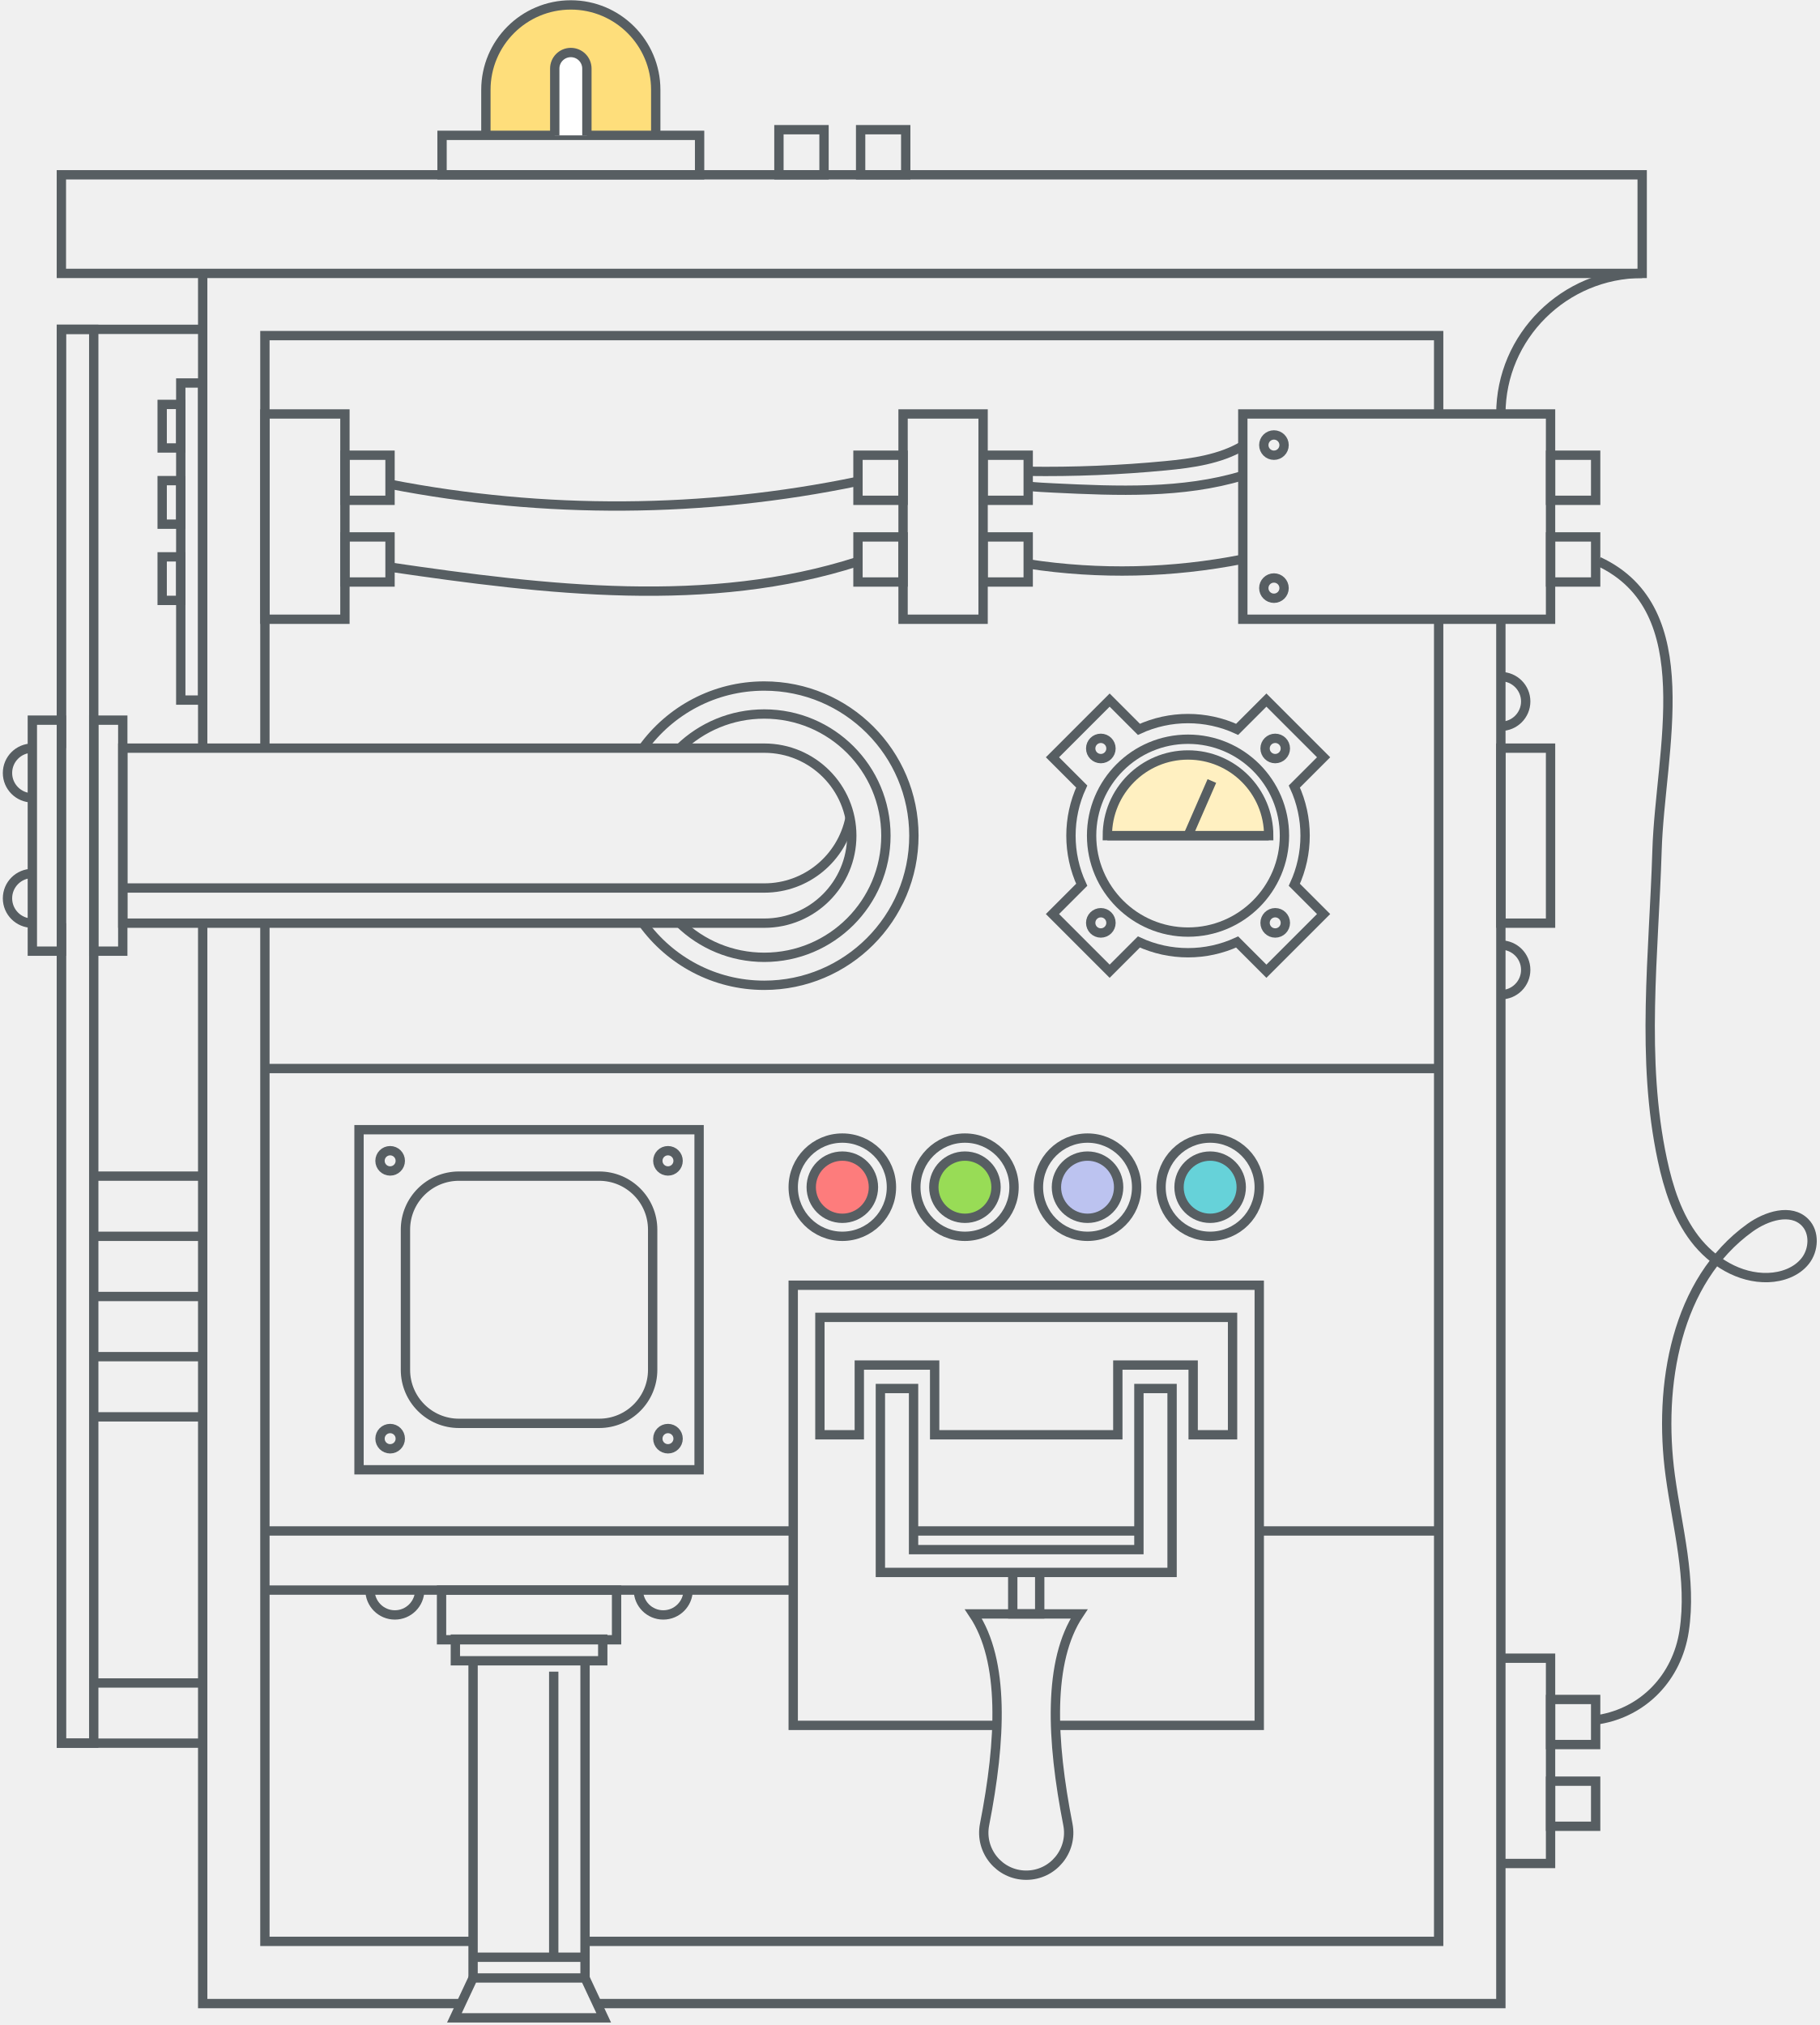
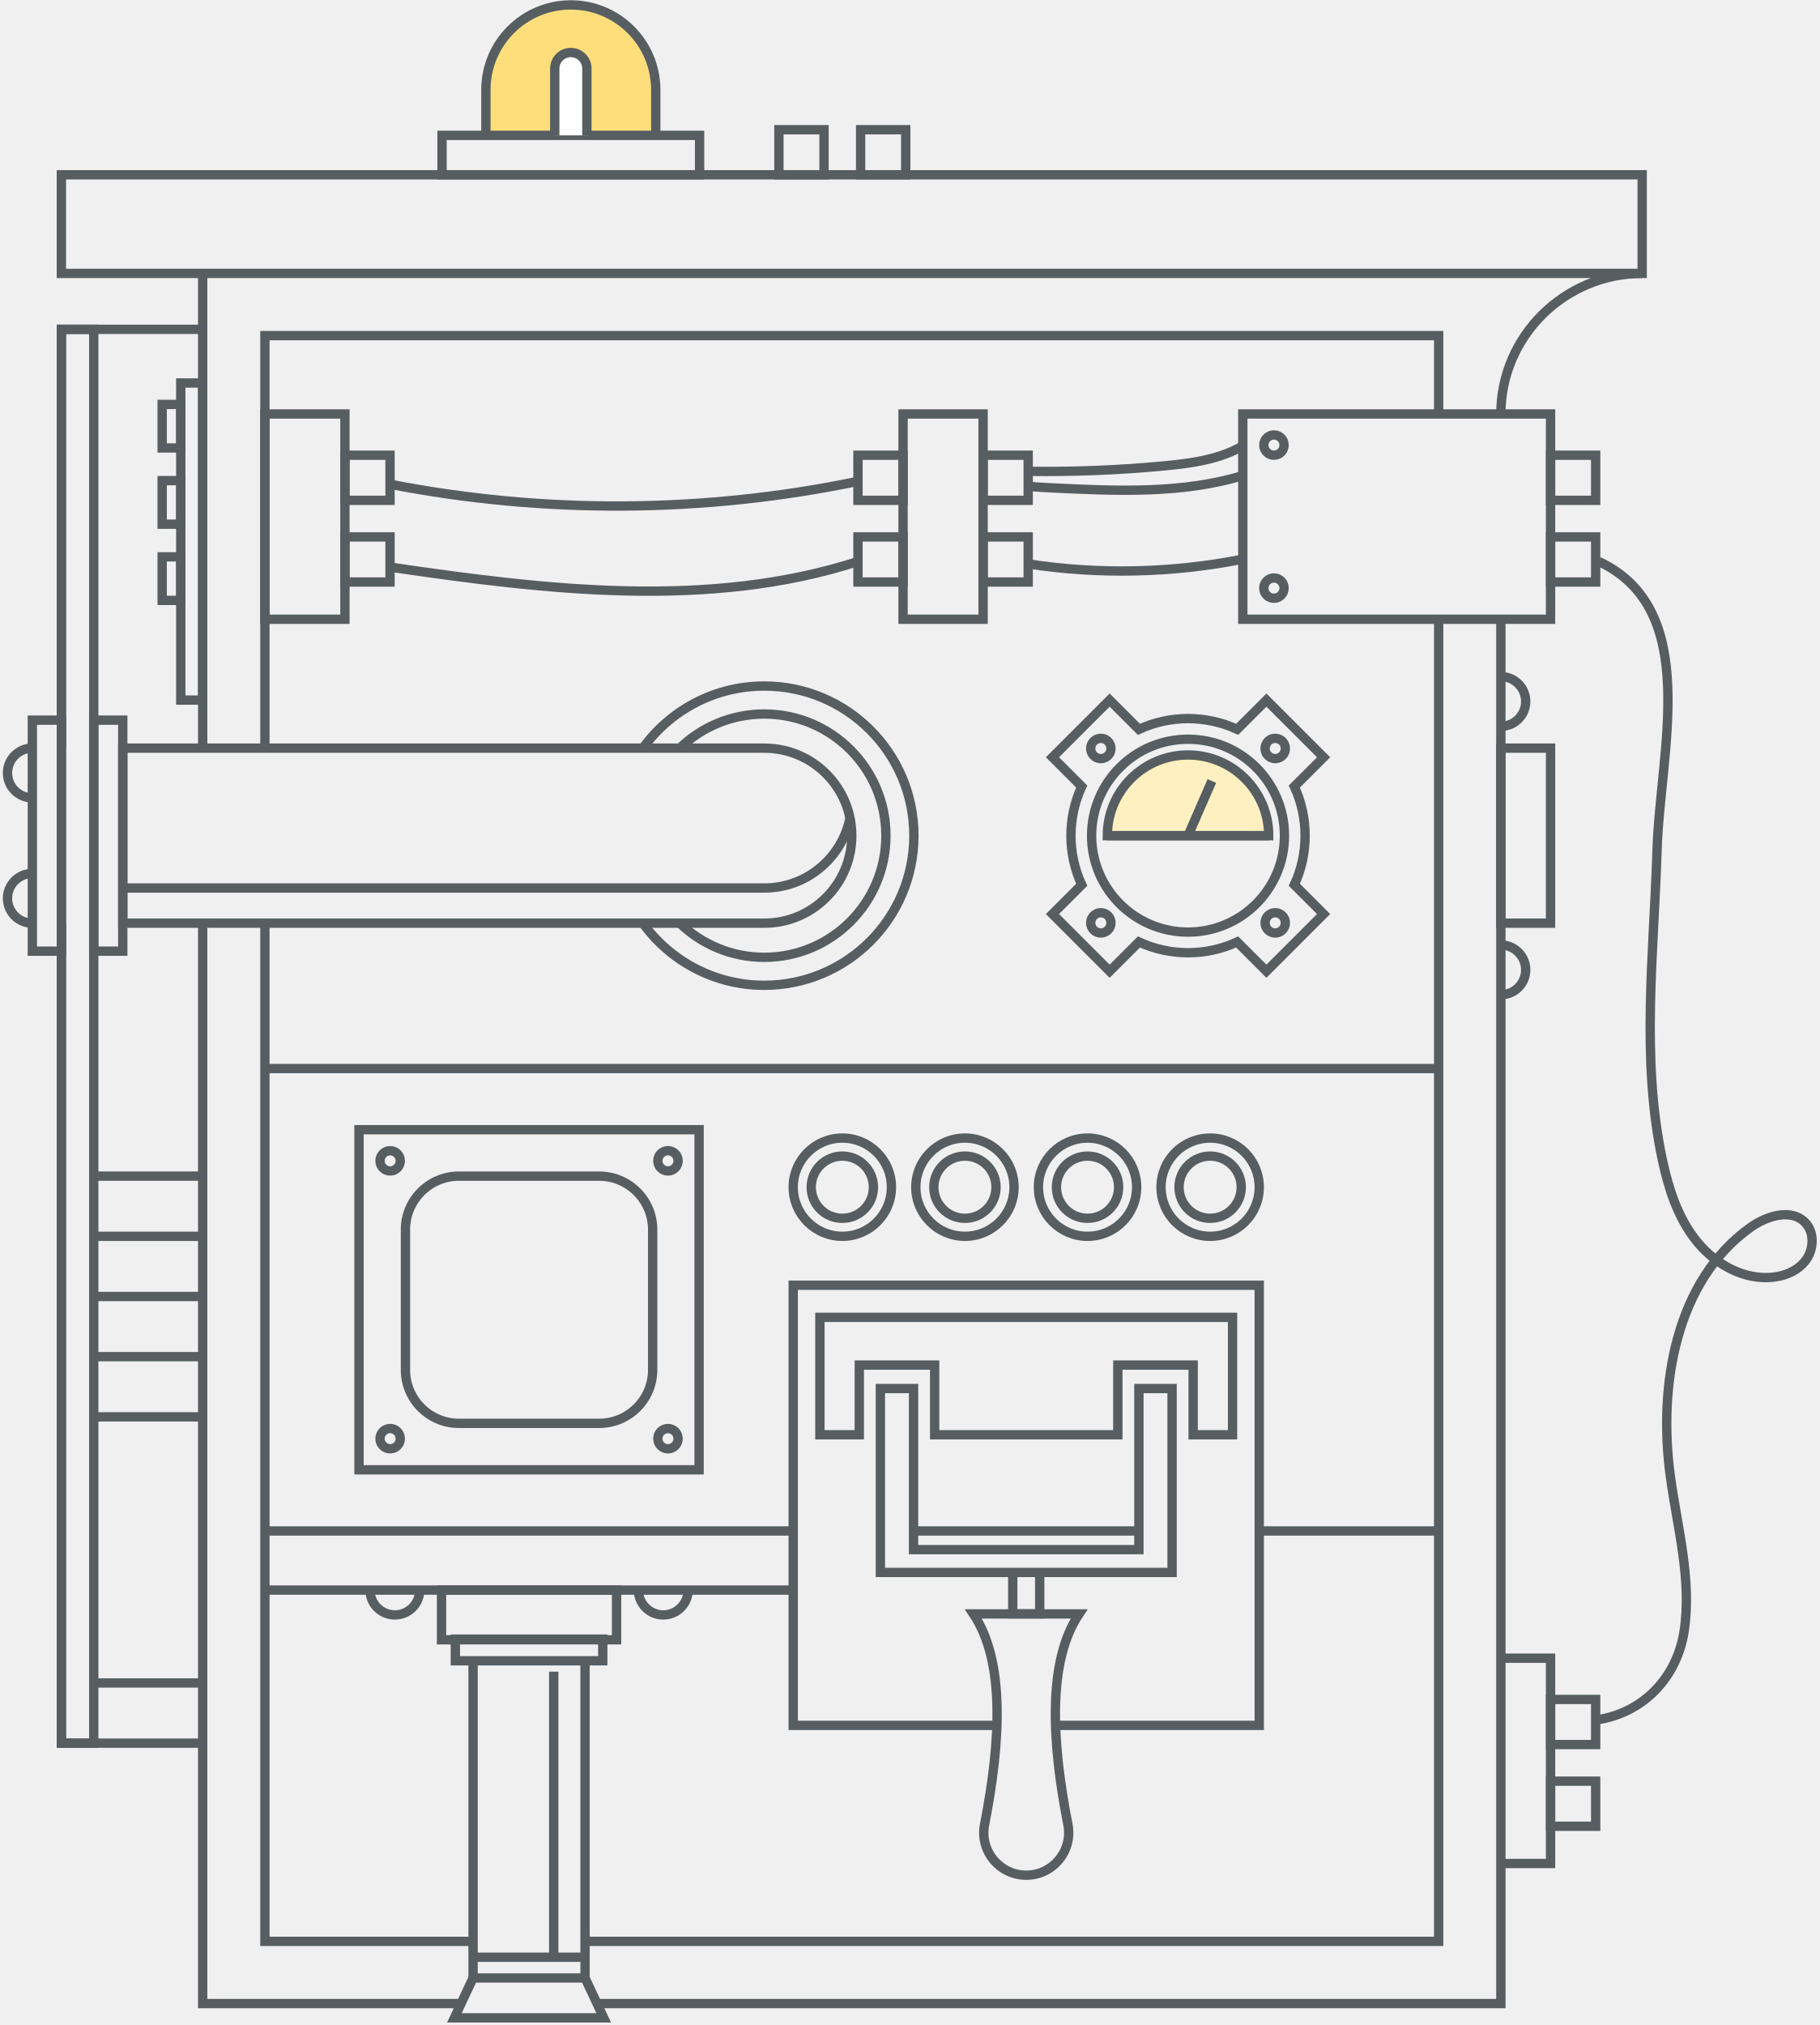
<svg xmlns="http://www.w3.org/2000/svg" width="585px" height="651px" viewBox="0 0 585 651" version="1.1">
  <style>
      @keyframes speedometer-animation {
          0% {fill: #fff0c1;}
          50% {fill: #FFC204;}
          100% {fill: #fff0c1;}
      }

+       @keyframes circle1-animation {
+           0% {fill: transparent;}
+           79% {fill: transparent;}
+           80% {fill: #FD7C7C;}
+           90% {fill: #FD7C7C;}
+           91% {fill: transparent;}
+           100% {fill: transparent;}
+       }
+ 
+       @keyframes circle2-animation {
+           0% {fill: transparent;}
+           79% {fill: transparent;}
+           80% {fill: #98DC56;}
+           90% {fill: #98DC56;}
+           91% {fill: transparent;}
+           100% {fill: transparent;}
+       }
+ 
+       @keyframes circle3-animation {
+           0% {fill: transparent;}
+           79% {fill: transparent;}
+           80% {fill: #BCC3F0;}
+           90% {fill: #BCC3F0;}
+           91% {fill: transparent;}
+           100% {fill: transparent;}
+       }
+ 
+       @keyframes circle4-animation  {
+           0% {fill: transparent;}
+           79% {fill: transparent;}
+           80% {fill: #66D2D9;}
+           90% {fill: #66D2D9;}
+           91% {fill: transparent;}
+           100% {fill: transparent;}
+       }
+ 
+       #circle1 {
+         fill: transparent;
+         animation-name: circle1-animation;
+         animation-duration: 3.5s;
+         animation-delay: 1s;
+         animation-iteration-count: infinite;
+       }
+ 
+       #circle2 {
+         fill: transparent;
+         animation-name: circle2-animation;
+         animation-duration: 4.5s;
+         animation-delay: 2s;
+         animation-iteration-count: infinite;
+       }
+ 
+       #circle3 {
+         fill: transparent;
+         animation-name: circle3-animation;
+         animation-duration: 7,5s;
+         animation-delay: 3s;
+         animation-iteration-count: infinite;
+       }
+ 
+       #circle4 {
+         fill: transparent;
+         animation-name: circle4-animation;
+         animation-duration: 5.25s;
+         animation-delay: 5s;
+         animation-iteration-count: infinite;
+       }

      #speedometer {
        fill: #fff0c1;
        animation-name: speedometer-animation;
        animation-duration: 3s;
        animation-delay: 2s;
        animation-iteration-count: infinite;
      }
    </style>
  <defs />
  <g id="Page-1" stroke="none" stroke-width="1" fill="none" fill-rule="evenodd">
    <g id="server-2" transform="translate(2, 1)" stroke="#575E62" stroke-width="3">
      <path d="M17.731,295.783 L17.731,559.393 L63.163,559.393 L63.163,295.783 L63.163,643.113 L146.119,643.113" id="Stroke-1" />
      <path d="M17.731,239.514 L17.731,104.875 L63.163,104.875 L63.163,239.514 L63.163,86.894" id="Stroke-3" />
      <path d="M397.555,132.079 L496.495,132.079 L496.495,198.076 L397.555,198.076 L397.555,132.079 L397.555,132.079 Z" id="Stroke-5" />
      <path d="M460.518,198.076 L460.518,623.113 L186.087,623.113" id="Stroke-7" />
      <path d="M150.089,623.113 L83.163,623.113 L83.163,295.783" id="Stroke-9" />
      <path d="M83.163,239.514 L83.163,106.894 L460.518,106.894 L460.518,132.079" id="Stroke-11" />
      <path d="M480.517,239.514 L496.494,239.514 L496.494,295.782 L480.517,295.782 L480.517,239.514 L480.517,239.514 Z" id="Stroke-13" />
      <path d="M379.943,298.648 C397.064,298.648 410.943,284.769 410.943,267.648 C410.943,250.527 397.064,236.648 379.943,236.648 C362.822,236.648 348.943,250.527 348.943,267.648 C348.943,284.769 362.822,298.648 379.943,298.648 L379.943,298.648 Z" id="Stroke-15" />
      <path d="M405.882,267.648 L354.003,267.648 C354.003,253.322 365.617,241.709 379.943,241.709 C394.269,241.709 405.882,253.322 405.882,267.648 L405.882,267.648 L405.882,267.648 Z" id="speedometer" />
      <path d="M405.143,224.063 L395.735,233.472 C385.743,228.856 374.144,228.856 364.152,233.472 L354.744,224.064 L336.359,242.449 L345.767,251.857 C341.151,261.849 341.151,273.448 345.767,283.44 L336.359,292.848 L354.744,311.233 L364.152,301.825 C374.144,306.441 385.743,306.441 395.735,301.825 L405.143,311.233 L423.528,292.848 L414.12,283.44 C418.736,273.448 418.736,261.849 414.12,251.857 L423.528,242.449 L405.143,224.063 L405.143,224.063 Z" id="Stroke-19" />
      <path d="M351.912,298.94 C353.713,298.94 355.173,297.48 355.173,295.679 C355.173,293.878 353.713,292.418 351.912,292.418 C350.111,292.418 348.651,293.878 348.651,295.679 C348.651,297.48 350.111,298.94 351.912,298.94 L351.912,298.94 Z" id="Stroke-21" />
      <path d="M351.912,242.879 C353.713,242.879 355.173,241.419 355.173,239.618 C355.173,237.817 353.713,236.357 351.912,236.357 C350.111,236.357 348.651,237.817 348.651,239.618 C348.651,241.419 350.111,242.879 351.912,242.879 L351.912,242.879 Z" id="Stroke-23" />
      <path d="M407.973,298.94 C409.774,298.94 411.234,297.48 411.234,295.679 C411.234,293.878 409.774,292.418 407.973,292.418 C406.172,292.418 404.712,293.878 404.712,295.679 C404.712,297.48 406.172,298.94 407.973,298.94 L407.973,298.94 Z" id="Stroke-25" />
      <path d="M407.973,242.879 C409.774,242.879 411.234,241.419 411.234,239.618 C411.234,237.817 409.774,236.357 407.973,236.357 C406.172,236.357 404.712,237.817 404.712,239.618 C404.712,241.419 406.172,242.879 407.973,242.879 L407.973,242.879 Z" id="Stroke-27" />
      <path d="M379.943,267.648 L387.609,250.076" id="speedometer-cursor" />
      <path d="M354.003,267.648 L405.882,267.648" id="Stroke-31" />
      <path d="M480.517,302.806 C484.929,302.806 488.506,306.383 488.506,310.795 C488.506,315.207 484.929,318.784 480.517,318.784" id="Stroke-33" />
      <path d="M8.398,295.783 C3.986,295.783 0.409,292.206 0.409,287.794 C0.409,283.382 3.986,279.805 8.398,279.805" id="Stroke-35" />
      <path d="M8.398,255.492 C3.986,255.492 0.409,251.915 0.409,247.503 C0.409,243.091 3.986,239.514 8.398,239.514" id="Stroke-37" />
      <path d="M480.517,216.514 C484.929,216.514 488.506,220.091 488.506,224.502 C488.506,228.914 484.929,232.491 480.517,232.491" id="Stroke-39" />
      <path d="M139.954,510.181 L196.222,510.181 L196.222,526.158 L139.954,526.158 L139.954,510.181 L139.954,510.181 Z" id="Stroke-41" />
      <path d="M132.931,510.181 C132.931,514.593 129.354,518.17 124.942,518.17 C120.53,518.17 116.953,514.593 116.953,510.181" id="Stroke-43" />
      <path d="M219.223,510.181 C219.223,514.593 215.646,518.17 211.234,518.17 C206.822,518.17 203.245,514.593 203.245,510.181" id="Stroke-45" />
      <path d="M17.731,55.192 L525.949,55.192 L525.949,86.894 L17.731,86.894 L17.731,55.192 L17.731,55.192 Z" id="Stroke-47" />
      <path d="M496.495,145.344 L510.993,145.344 L510.993,159.842 L496.495,159.842 L496.495,145.344 L496.495,145.344 Z" id="Stroke-49" />
      <path d="M496.495,171.61 L510.993,171.61 L510.993,186.108 L496.495,186.108 L496.495,171.61 L496.495,171.61 Z" id="Stroke-51" />
      <path d="M480.517,598.077 L496.495,598.077 L496.495,532.081 L480.517,532.081" id="Stroke-53" />
      <path d="M496.495,545.346 L510.993,545.346 L510.993,559.844 L496.495,559.844 L496.495,545.346 L496.495,545.346 Z" id="Stroke-55" />
      <path d="M496.495,571.612 L510.993,571.612 L510.993,586.11 L496.495,586.11 L496.495,571.612 L496.495,571.612 Z" id="Stroke-57" />
      <path d="M288.332,132.079 L314.061,132.079 L314.061,198.076 L288.332,198.076 L288.332,132.079 L288.332,132.079 Z" id="Stroke-59" />
      <path d="M314.061,145.344 L328.559,145.344 L328.559,159.842 L314.061,159.842 L314.061,145.344 L314.061,145.344 Z" id="Stroke-61" />
      <path d="M314.061,171.61 L328.559,171.61 L328.559,186.108 L314.061,186.108 L314.061,171.61 L314.061,171.61 Z" id="Stroke-63" />
      <path d="M273.834,145.344 L288.332,145.344 L288.332,159.842 L273.834,159.842 L273.834,145.344 L273.834,145.344 Z" id="Stroke-65" />
      <path d="M273.834,171.61 L288.332,171.61 L288.332,186.108 L273.834,186.108 L273.834,171.61 L273.834,171.61 Z" id="Stroke-67" />
      <path d="M274.687,40.694 L289.185,40.694 L289.185,55.192 L274.687,55.192 L274.687,40.694 L274.687,40.694 Z" id="Stroke-69" />
      <path d="M248.42,40.694 L262.918,40.694 L262.918,55.192 L248.42,55.192 L248.42,40.694 L248.42,40.694 Z" id="Stroke-71" />
      <path d="M83.163,132.079 L108.892,132.079 L108.892,198.076 L83.163,198.076 L83.163,132.079 L83.163,132.079 Z" id="Stroke-73" />
      <path d="M108.892,145.344 L123.39,145.344 L123.39,159.842 L108.892,159.842 L108.892,145.344 L108.892,145.344 Z" id="Stroke-75" />
      <path d="M108.892,171.61 L123.39,171.61 L123.39,186.108 L108.892,186.108 L108.892,171.61 L108.892,171.61 Z" id="Stroke-77" />
      <path d="M37.47,239.514 L243.706,239.514 C259.244,239.514 271.84,252.11 271.84,267.648 L271.84,267.648 C271.84,283.186 259.244,295.782 243.706,295.782 L37.47,295.782 L37.47,239.514 L37.47,239.514 Z" id="Stroke-79" />
      <path d="M271.272,261.997 C268.656,274.827 257.308,284.48 243.706,284.48 L37.47,284.48" id="Stroke-81" />
      <path d="M216.54,295.783 C223.575,302.578 233.153,306.758 243.706,306.758 C265.306,306.758 282.815,289.248 282.815,267.649 C282.815,246.05 265.305,228.54 243.706,228.54 C233.153,228.54 223.575,232.72 216.54,239.515" id="Stroke-83" />
      <path d="M204.684,295.783 C213.421,307.879 227.644,315.752 243.706,315.752 C270.272,315.752 291.809,294.215 291.809,267.649 C291.809,241.083 270.272,219.546 243.706,219.546 C227.644,219.546 213.421,227.418 204.684,239.515" id="Stroke-85" />
      <path d="M525.949,86.894 C500.994,86.894 480.517,107.124 480.517,132.079" id="Stroke-87" />
      <path d="M327.928,460.254 L298.482,460.254 L298.482,437.841 L274.261,437.841 L274.261,460.254 L261.594,460.254 L261.594,422.507 L327.928,422.507" id="Stroke-89" />
      <path d="M327.928,517.841 L323.594,517.841 L323.594,504.507 L327.928,504.507 L281.038,504.507 L281.038,497.177 L281.038,445.384 L291.705,445.384 L291.705,497.177 L327.928,497.177" id="Stroke-91" />
      <path d="M327.928,601.841 L327.928,601.841 C319.321,601.841 312.879,593.977 314.536,585.53 C319.847,558.453 321.053,532.947 310.928,517.841 L327.928,517.841" id="Stroke-93" />
      <path d="M327.928,460.254 L357.373,460.254 L357.373,437.841 L381.594,437.841 L381.594,460.254 L394.261,460.254 L394.261,422.507 L327.928,422.507" id="Stroke-95" />
      <path d="M327.927,517.841 L332.261,517.841 L332.261,504.507 L327.927,504.507 L374.817,504.507 L374.817,497.177 L374.817,445.384 L364.15,445.384 L364.15,497.177 L327.928,497.177" id="Stroke-97" />
      <path d="M327.927,601.841 L327.927,601.841 C336.534,601.841 342.975,593.977 341.319,585.53 C336.008,558.453 334.802,532.947 344.927,517.841 L327.927,517.841" id="Stroke-99" />
      <path d="M291.705,491.174 L364.15,491.174" id="Stroke-101" />
      <path d="M318.499,553.675 L253.013,553.675 L253.013,412.175 L402.842,412.175 L402.842,553.675 L337.356,553.675" id="Stroke-103" />
      <path d="M268.803,396.45 C277.523,396.45 284.592,389.381 284.592,380.661 C284.592,371.941 277.523,364.872 268.803,364.872 C260.083,364.872 253.014,371.941 253.014,380.661 C253.014,389.381 260.083,396.45 268.803,396.45 L268.803,396.45 Z" id="Stroke-105" />
-       <path d="M268.803,390.661 C274.326,390.661 278.803,386.184 278.803,380.661 C278.803,375.138 274.326,370.661 268.803,370.661 C263.28,370.661 258.803,375.138 258.803,380.661 C258.803,386.184 263.28,390.661 268.803,390.661 L268.803,390.661 Z" id="circle1" fill="#FD7C7C" />
+       <path d="M268.803,390.661 C274.326,390.661 278.803,386.184 278.803,380.661 C278.803,375.138 274.326,370.661 268.803,370.661 C263.28,370.661 258.803,375.138 258.803,380.661 C258.803,386.184 263.28,390.661 268.803,390.661 L268.803,390.661 Z" id="circle1" />
      <path d="M387.053,396.45 C395.773,396.45 402.842,389.381 402.842,380.661 C402.842,371.941 395.773,364.872 387.053,364.872 C378.333,364.872 371.264,371.941 371.264,380.661 C371.264,389.381 378.333,396.45 387.053,396.45 L387.053,396.45 Z" id="Stroke-109" />
-       <path d="M387.053,390.661 C392.576,390.661 397.053,386.184 397.053,380.661 C397.053,375.138 392.576,370.661 387.053,370.661 C381.53,370.661 377.053,375.138 377.053,380.661 C377.053,386.184 381.53,390.661 387.053,390.661 L387.053,390.661 Z" id="circle4" fill="#66D2D9" />
+       <path d="M387.053,390.661 C392.576,390.661 397.053,386.184 397.053,380.661 C397.053,375.138 392.576,370.661 387.053,370.661 C381.53,370.661 377.053,375.138 377.053,380.661 C377.053,386.184 381.53,390.661 387.053,390.661 L387.053,390.661 Z" id="circle4" />
      <path d="M308.219,396.45 C316.939,396.45 324.008,389.381 324.008,380.661 C324.008,371.941 316.939,364.872 308.219,364.872 C299.499,364.872 292.43,371.941 292.43,380.661 C292.43,389.381 299.499,396.45 308.219,396.45 L308.219,396.45 Z" id="Stroke-113" />
-       <path d="M308.219,390.661 C313.742,390.661 318.219,386.184 318.219,380.661 C318.219,375.138 313.742,370.661 308.219,370.661 C302.696,370.661 298.219,375.138 298.219,380.661 C298.219,386.184 302.696,390.661 308.219,390.661 L308.219,390.661 Z" id="circle2" fill="#98DC56" />
+       <path d="M308.219,390.661 C313.742,390.661 318.219,386.184 318.219,380.661 C318.219,375.138 313.742,370.661 308.219,370.661 C302.696,370.661 298.219,375.138 298.219,380.661 C298.219,386.184 302.696,390.661 308.219,390.661 L308.219,390.661 Z" id="circle2" />
      <path d="M347.636,396.45 C356.356,396.45 363.425,389.381 363.425,380.661 C363.425,371.941 356.356,364.872 347.636,364.872 C338.916,364.872 331.847,371.941 331.847,380.661 C331.847,389.381 338.916,396.45 347.636,396.45 L347.636,396.45 Z" id="Stroke-117" />
-       <path d="M347.636,390.661 C353.159,390.661 357.636,386.184 357.636,380.661 C357.636,375.138 353.159,370.661 347.636,370.661 C342.113,370.661 337.636,375.138 337.636,380.661 C337.636,386.184 342.113,390.661 347.636,390.661 L347.636,390.661 Z" id="circle3" fill="#BCC3F0" />
+       <path d="M347.636,390.661 C353.159,390.661 357.636,386.184 357.636,380.661 C357.636,375.138 353.159,370.661 347.636,370.661 C342.113,370.661 337.636,375.138 337.636,380.661 C337.636,386.184 342.113,390.661 347.636,390.661 L347.636,390.661 Z" id="circle3" />
      <path d="M83.163,342.514 L460.518,342.514" id="Stroke-121" />
      <path d="M253.013,491.174 L83.163,491.174" id="Stroke-123" />
      <path d="M253.013,510.181 L83.163,510.181" id="Stroke-125" />
      <path d="M402.842,491.174 L460.518,491.174" id="Stroke-127" />
      <path d="M56.115,122.127 L63.163,122.127 L63.163,224.064 L56.115,224.064 L56.115,122.127 L56.115,122.127 Z" id="Stroke-129" />
      <path d="M50.137,178.015 L56.115,178.015 L56.115,192.015 L50.137,192.015 L50.137,178.015 L50.137,178.015 Z" id="Stroke-131" />
      <path d="M50.137,153.514 L56.115,153.514 L56.115,167.514 L50.137,167.514 L50.137,153.514 L50.137,153.514 Z" id="Stroke-133" />
      <path d="M50.137,129.013 L56.115,129.013 L56.115,143.013 L50.137,143.013 L50.137,129.013 L50.137,129.013 Z" id="Stroke-135" />
      <path d="M17.731,104.875 L28.137,104.875 L28.137,559.393 L17.731,559.393 L17.731,104.875 L17.731,104.875 Z" id="Stroke-137" />
      <path d="M28.137,230.515 L37.47,230.515 L37.47,304.782 L28.137,304.782 L28.137,230.515 L28.137,230.515 Z" id="Stroke-139" />
      <path d="M8.398,230.515 L17.731,230.515 L17.731,304.782 L8.398,304.782 L8.398,230.515 L8.398,230.515 Z" id="Stroke-141" />
      <path d="M113.422,362.178 L222.755,362.178 L222.755,471.511 L113.422,471.511 L113.422,362.178 L113.422,362.178 Z" id="Stroke-143" />
      <path d="M190.628,456.583 L145.548,456.583 C136.049,456.583 128.349,448.883 128.349,439.384 L128.349,394.304 C128.349,384.805 136.049,377.105 145.548,377.105 L190.628,377.105 C200.127,377.105 207.827,384.805 207.827,394.304 L207.827,439.384 C207.827,448.883 200.127,456.583 190.628,456.583 L190.628,456.583 L190.628,456.583 Z" id="Stroke-145" />
      <path d="M123.43,375.446 C125.231,375.446 126.691,373.986 126.691,372.185 C126.691,370.384 125.231,368.924 123.43,368.924 C121.629,368.924 120.169,370.384 120.169,372.185 C120.169,373.986 121.629,375.446 123.43,375.446 L123.43,375.446 Z" id="Stroke-147" />
      <path d="M212.747,375.446 C214.548,375.446 216.008,373.986 216.008,372.185 C216.008,370.384 214.548,368.924 212.747,368.924 C210.946,368.924 209.486,370.384 209.486,372.185 C209.486,373.986 210.946,375.446 212.747,375.446 L212.747,375.446 Z" id="Stroke-149" />
      <path d="M123.43,464.764 C125.231,464.764 126.691,463.304 126.691,461.503 C126.691,459.702 125.231,458.242 123.43,458.242 C121.629,458.242 120.169,459.702 120.169,461.503 C120.169,463.304 121.629,464.764 123.43,464.764 L123.43,464.764 Z" id="Stroke-151" />
      <path d="M212.747,464.764 C214.548,464.764 216.008,463.304 216.008,461.503 C216.008,459.702 214.548,458.242 212.747,458.242 C210.946,458.242 209.486,459.702 209.486,461.503 C209.486,463.304 210.946,464.764 212.747,464.764 L212.747,464.764 Z" id="Stroke-153" />
      <path d="M208.819,42.514 L208.819,27.888 C208.819,12.808 196.594,0.584 181.515,0.584 L181.515,0.584 C166.435,0.584 154.211,12.808 154.211,27.888 L154.211,42.514" id="lamp" fill="#FEDE7B" />
      <path d="M140.115,42.514 L222.916,42.514 L222.916,55.192 L140.115,55.192 L140.115,42.514 L140.115,42.514 Z" id="Stroke-157" />
      <path d="M189.921,643.113 L480.517,643.113 L480.517,198.076" id="Stroke-159" />
      <path d="M186.682,42.514 L186.682,21.048 C186.682,18.195 184.369,15.881 181.515,15.881 C178.661,15.881 176.348,18.194 176.348,21.048 L176.348,42.514" id="Stroke-161" fill="#FFFFFF" />
      <path d="M407.563,145.348 C409.364,145.348 410.824,143.888 410.824,142.087 C410.824,140.286 409.364,138.826 407.563,138.826 C405.762,138.826 404.302,140.286 404.302,142.087 C404.302,143.888 405.762,145.348 407.563,145.348 L407.563,145.348 Z" id="Stroke-163" />
      <path d="M407.563,191.329 C409.364,191.329 410.824,189.869 410.824,188.068 C410.824,186.267 409.364,184.807 407.563,184.807 C405.762,184.807 404.302,186.267 404.302,188.068 C404.302,189.869 405.762,191.329 407.563,191.329 L407.563,191.329 Z" id="Stroke-165" />
      <path d="M28.137,377.105 L63.163,377.105" id="Stroke-167" />
      <path d="M28.137,396.451 L63.163,396.451" id="Stroke-169" />
      <path d="M28.137,415.797 L63.163,415.797" id="Stroke-171" />
      <path d="M28.137,435.142 L63.163,435.142" id="Stroke-173" />
      <path d="M28.137,454.488 L63.163,454.488" id="Stroke-175" />
      <path d="M28.137,540.048 L63.163,540.048" id="Stroke-177" />
      <path d="M150.089,628.213 L186.087,628.213" id="Stroke-179" />
      <path d="M144.396,525.951 L191.78,525.951 L191.78,532.91 L144.396,532.91 L144.396,525.951 L144.396,525.951 Z" id="Stroke-181" />
      <path d="M150.089,635.313 L150.089,532.909" id="Stroke-183" />
      <path d="M186.087,635.313 L186.087,532.909" id="Stroke-185" />
      <path d="M511.993,179.509 C545.137,195.009 531.7,240.381 530.721,272.453 C529.706,305.68 525.486,339.364 532.44,371.87 C534.37,380.895 537.256,389.942 542.863,397.272 C548.47,404.603 557.209,410.014 566.434,409.714 C570.939,409.568 575.603,407.911 578.387,404.366 C581.172,400.822 581.474,395.206 578.32,391.986 C573.798,387.368 565.899,389.909 560.646,393.675 C536.787,410.782 531.038,444.312 534.979,473.404 C537.234,490.049 541.98,506.773 539.437,523.376 C537.147,538.329 526.374,549.413 511.994,551.804" id="Stroke-187" />
      <path d="M328.559,155.316 C331.323,155.612 334.11,155.748 336.888,155.882 C357.224,156.87 378.229,157.751 397.555,151.892" id="Stroke-189" />
      <path d="M328.559,180.292 C351.414,183.793 374.876,183.253 397.555,178.759" id="Stroke-191" />
      <path d="M123.39,154.675 C172.939,164.32 224.411,164.002 273.835,153.732" id="Stroke-193" />
      <path d="M123.39,181.317 C173.644,188.686 225.927,194.956 273.835,179.509" id="Stroke-195" />
      <path d="M328.559,150.52 C343.294,150.731 358.042,150.133 372.712,148.728 C381.286,147.907 390.244,146.644 397.558,142.322" id="Stroke-197" />
      <path d="M192.092,647.701 L144.084,647.701 L150.089,634.881 L186.087,634.881 L192.092,647.701 L192.092,647.701 Z" id="Stroke-199" />
      <path d="M176.021,536.406 L176.021,628.239" id="Stroke-201" />
    </g>
  </g>
</svg>
